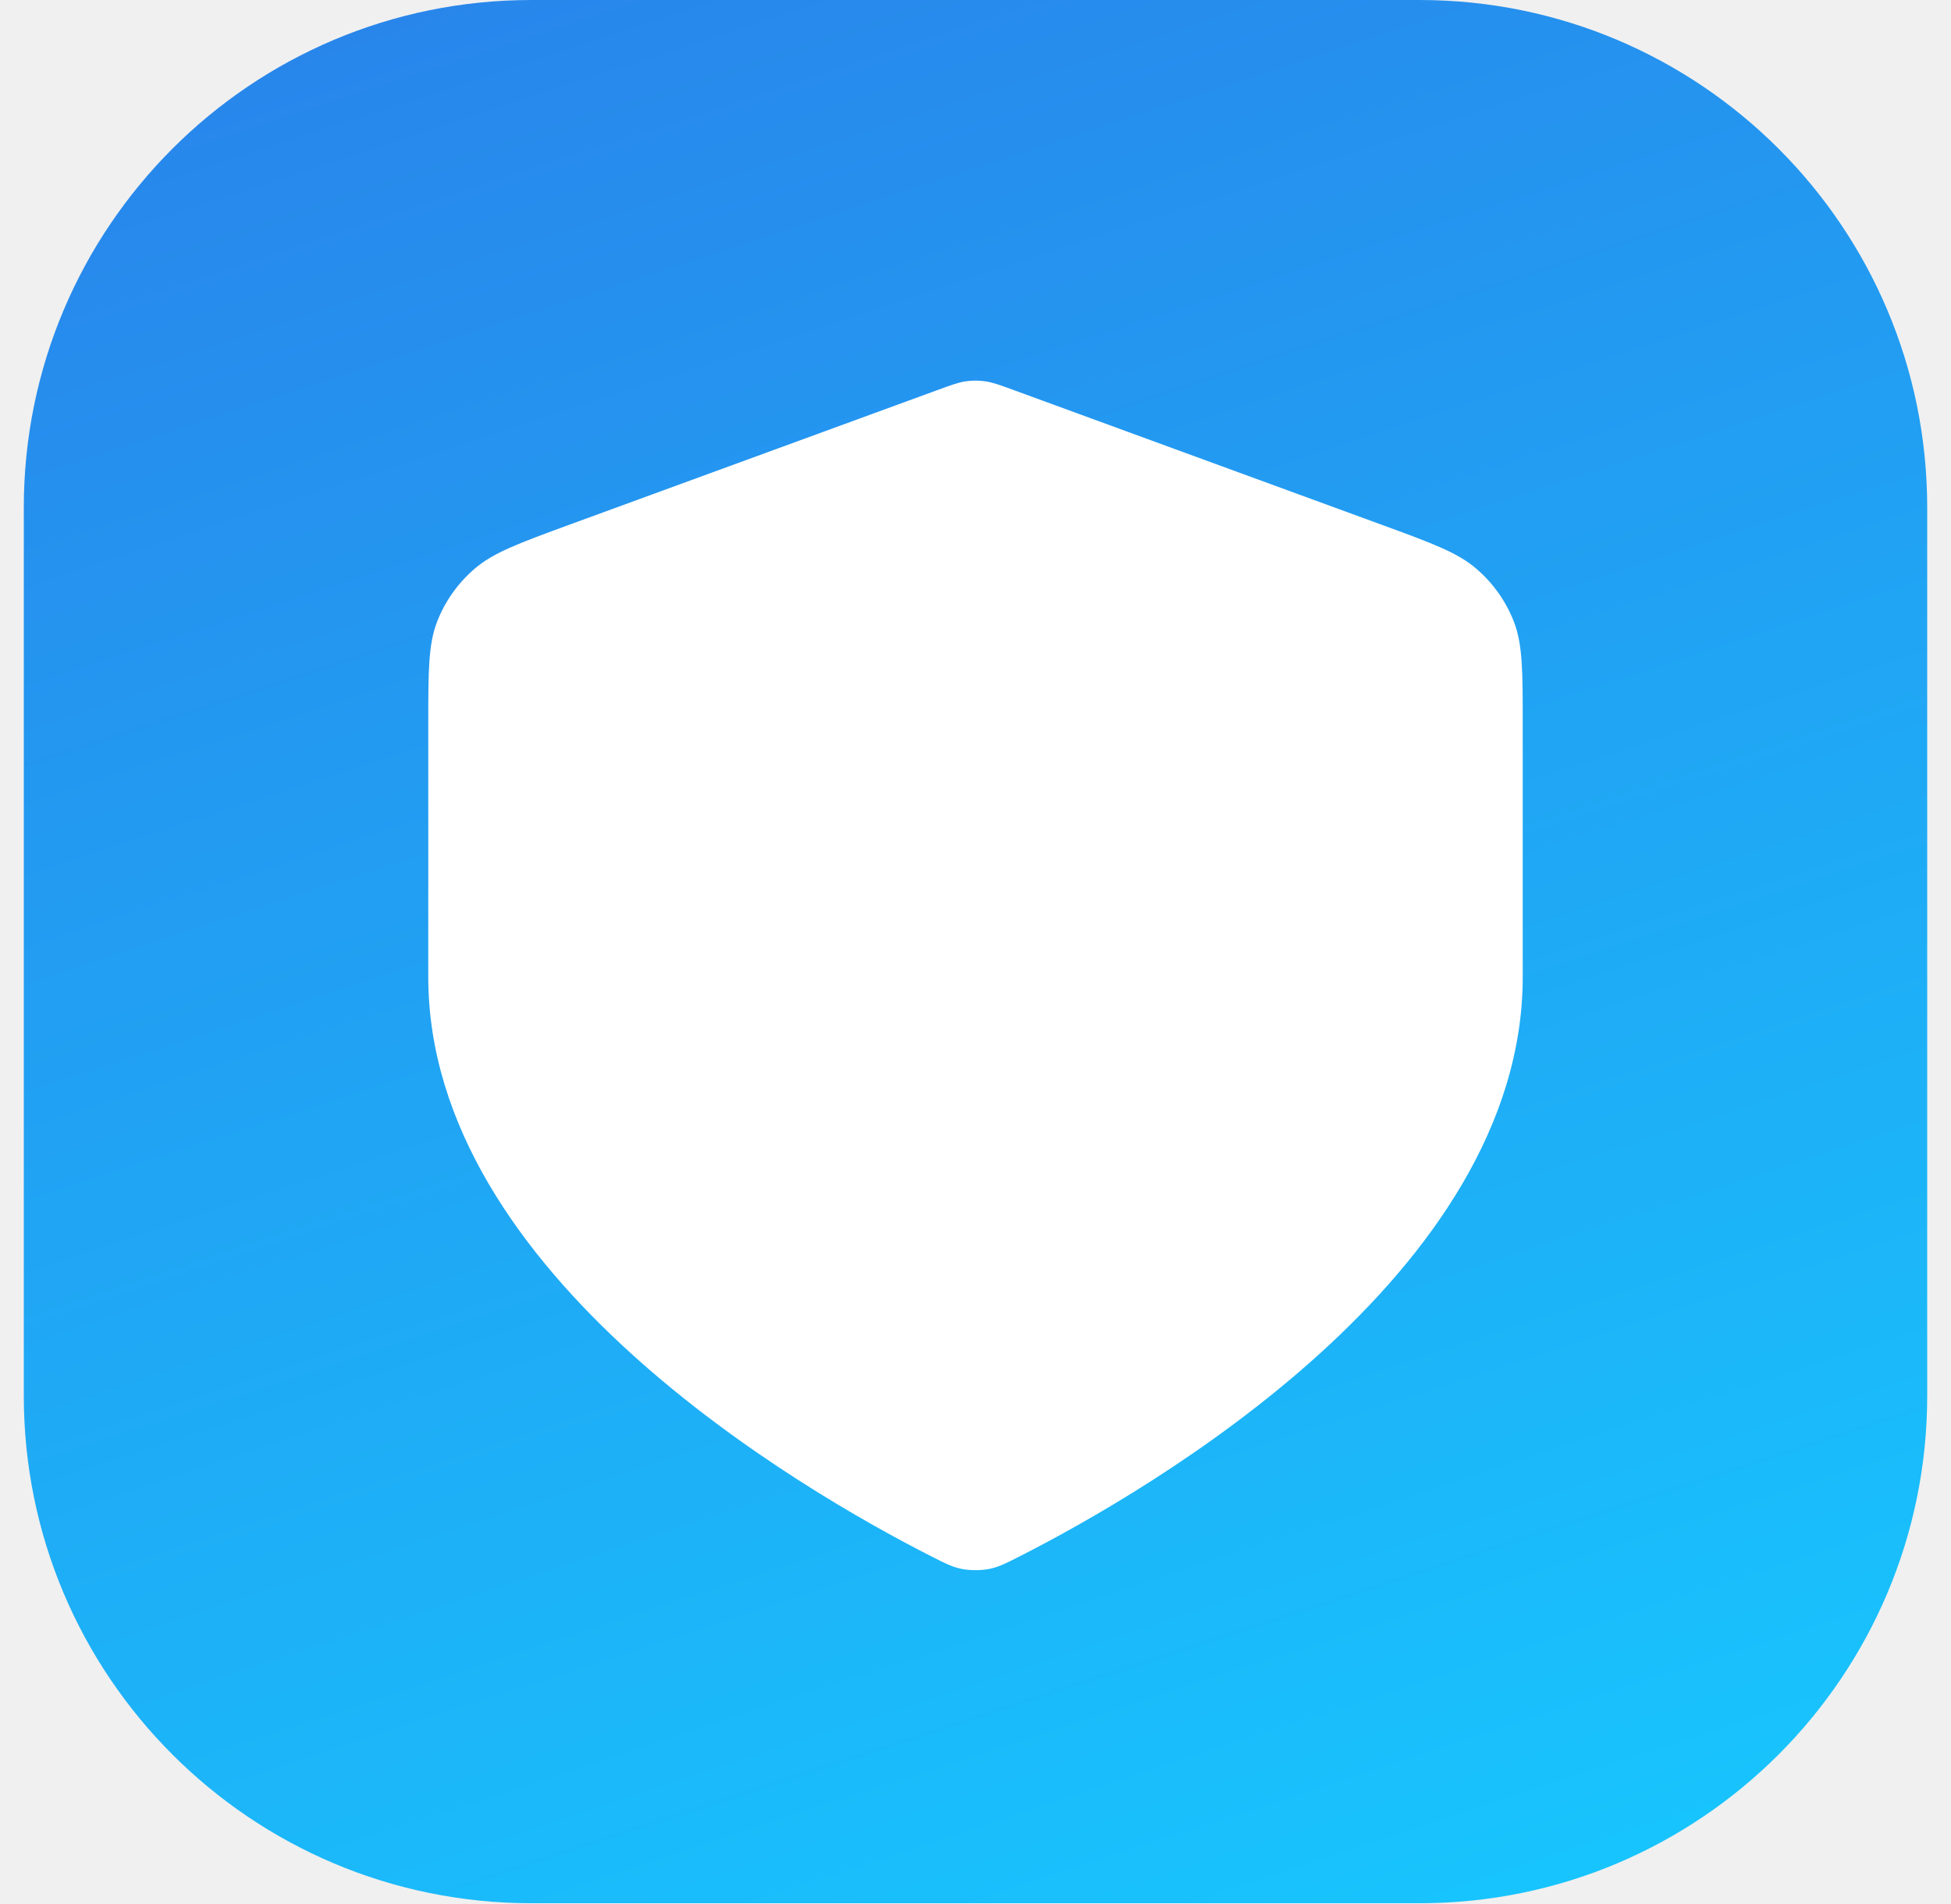
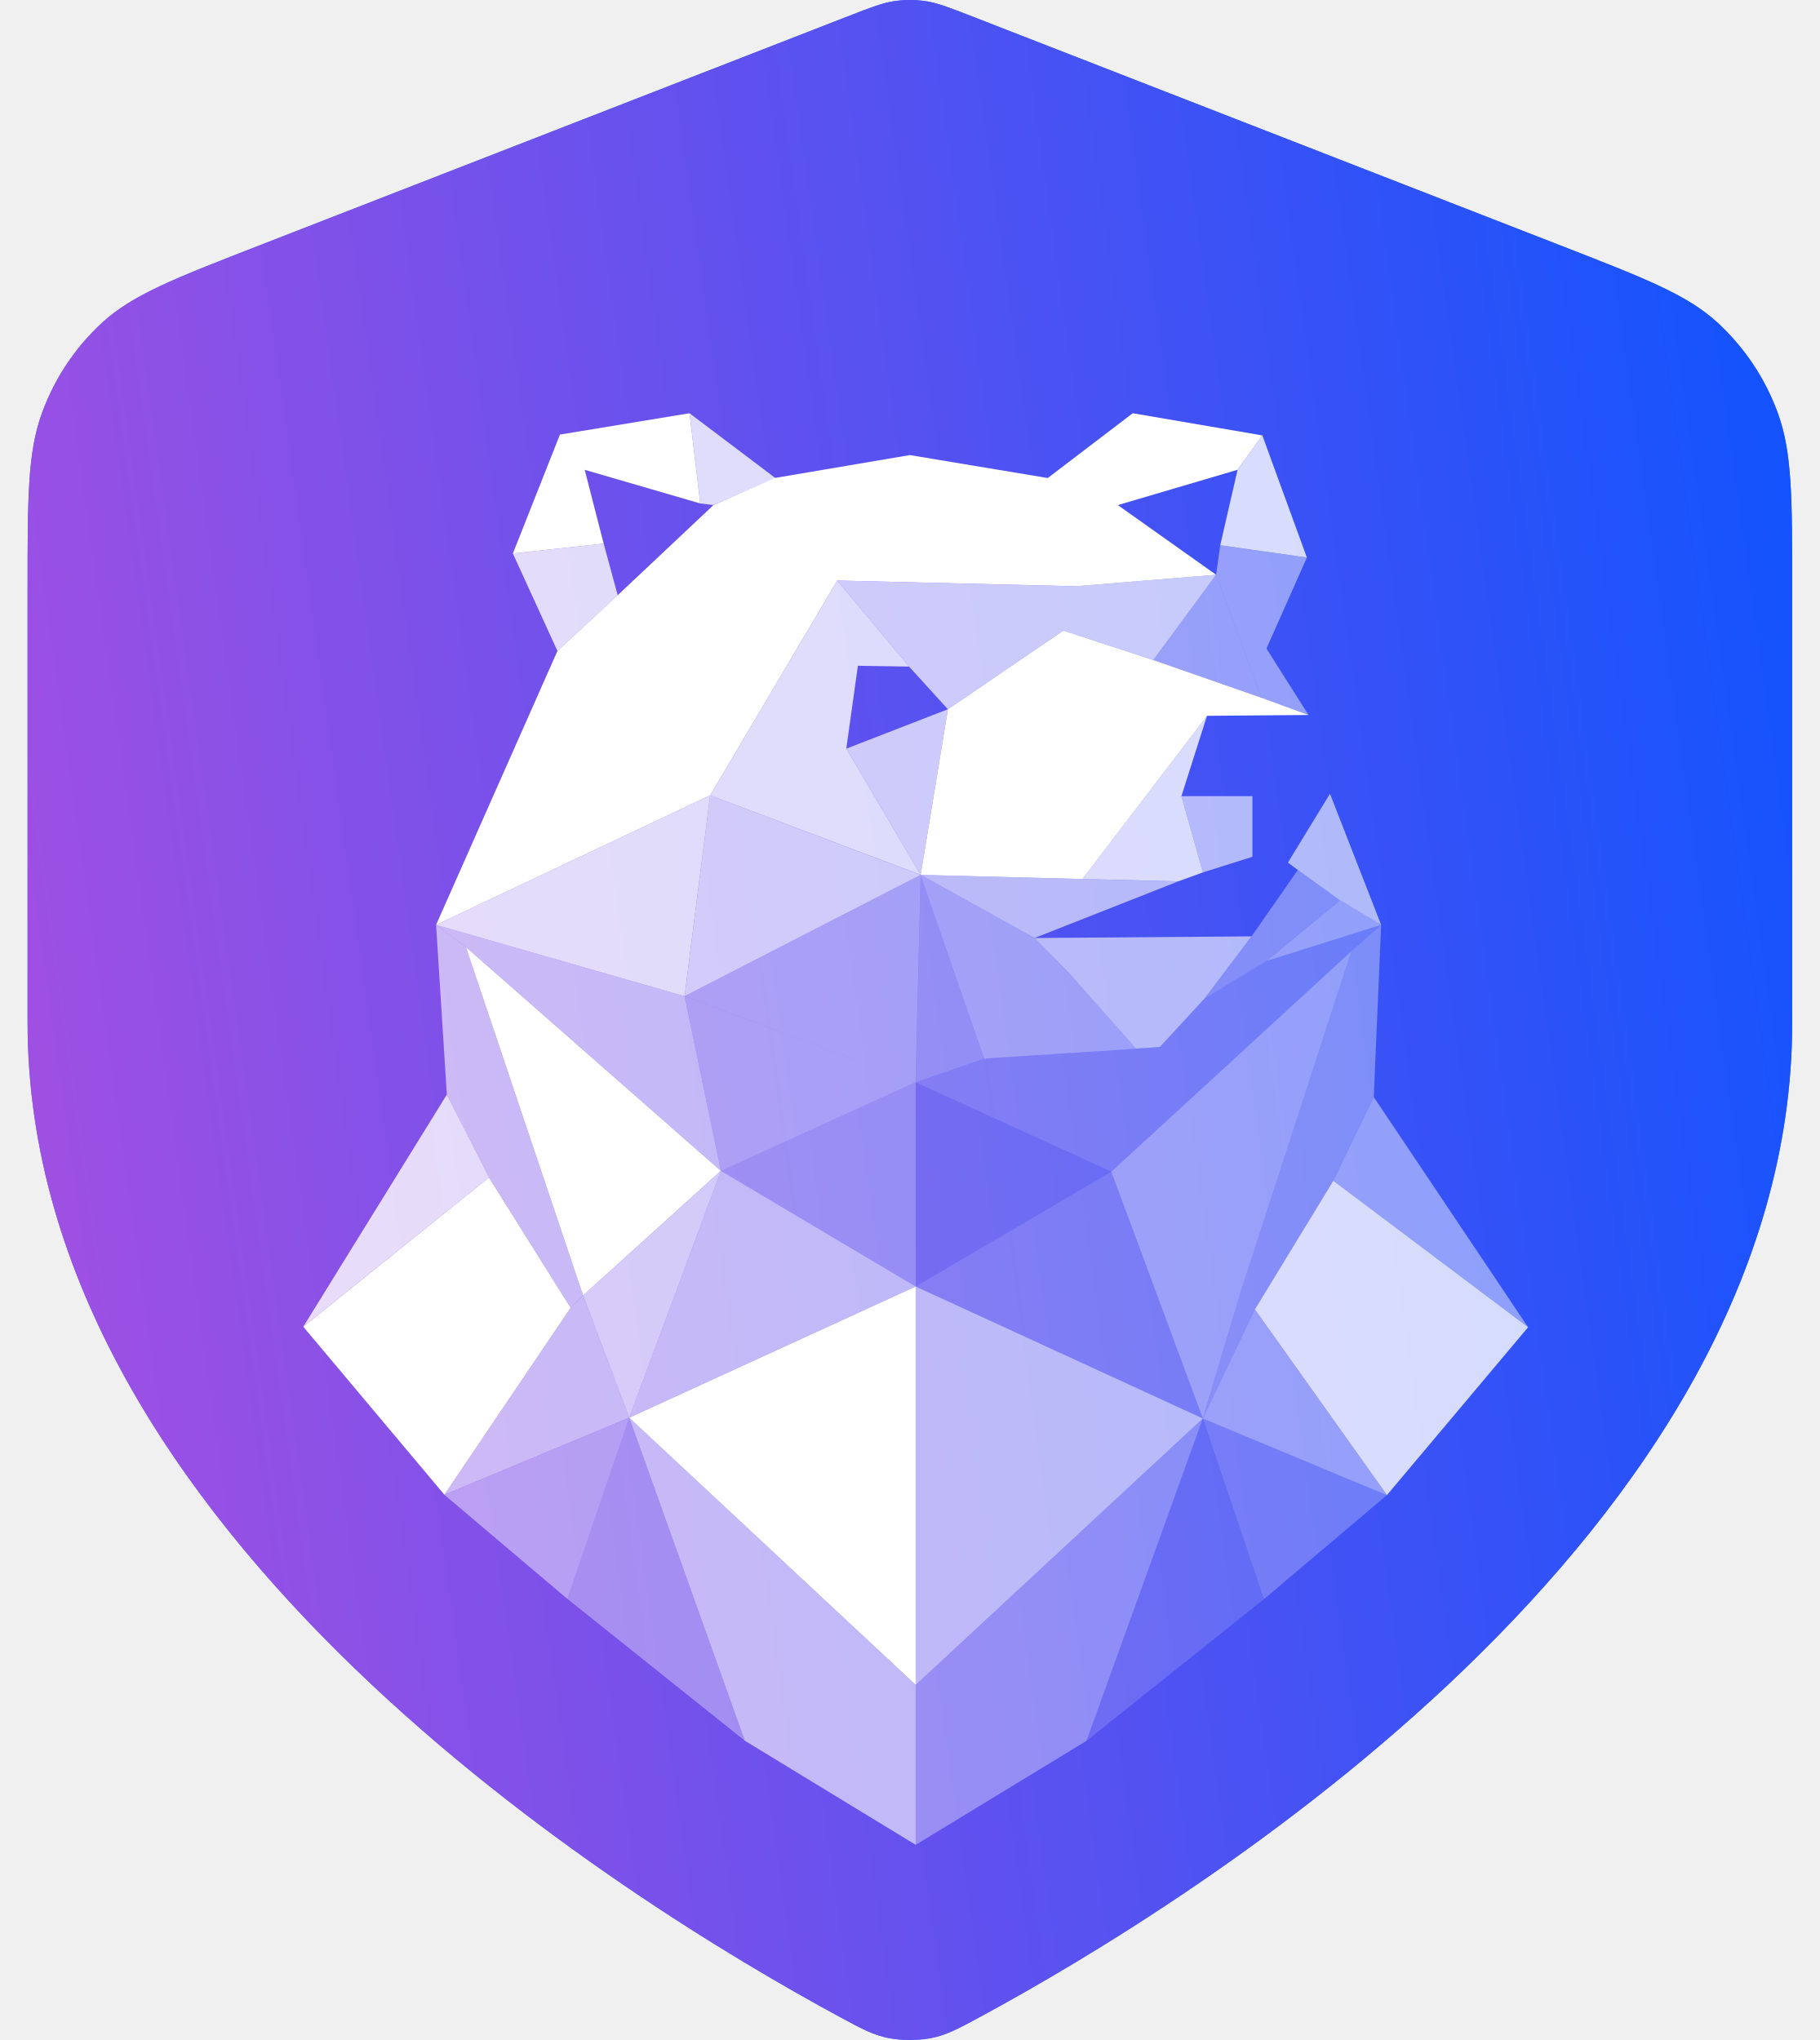
- <svg xmlns="http://www.w3.org/2000/svg" width="41" height="40" viewBox="0 0 41 40" fill="none">
-   <rect x=".5" width="40" height="40" rx="10.667" fill="url(#a)" />
-   <path d="M32 20.531c0 6.26-7.849 10.794-10.578 12.182-.295.15-.443.225-.647.264-.16.03-.39.03-.55 0-.204-.039-.352-.114-.647-.264C16.848 31.325 9 26.79 9 20.531v-5.306c0-1.122 0-1.683.188-2.165.166-.426.436-.806.786-1.107.397-.341.935-.538 2.01-.932l7.708-2.82c.3-.11.449-.165.602-.187q.206-.029.412 0c.153.022.303.077.602.186l7.707 2.821c1.076.394 1.614.59 2.01.932.351.301.62.681.787 1.107.188.482.188 1.043.188 2.165z" fill="#fff" />
+ <svg xmlns="http://www.w3.org/2000/svg" width="33" height="37" viewBox="0 0 33 37" fill="none">
+   <path d="M32.5 18.546c0 9.263-10.92 15.975-14.717 18.03-.41.222-.616.333-.901.39a2.2 2.2 0 0 1-.764 0c-.285-.057-.49-.168-.9-.39C11.42 34.52.5 27.809.5 18.546v-7.853c0-1.66 0-2.49.262-3.204A4.16 4.16 0 0 1 1.855 5.85c.552-.504 1.3-.796 2.798-1.379L15.376.296c.416-.162.624-.243.838-.275q.286-.042.572 0c.214.032.422.113.838.275l10.723 4.175c1.497.583 2.246.875 2.798 1.38a4.16 4.16 0 0 1 1.093 1.638c.262.713.262 1.543.262 3.204z" fill="#3772FF" />
+   <path d="M32.5 18.546c0 9.263-10.92 15.975-14.717 18.03-.41.222-.616.333-.901.39a2.2 2.2 0 0 1-.764 0c-.285-.057-.49-.168-.9-.39C11.42 34.52.5 27.809.5 18.546v-7.853c0-1.66 0-2.49.262-3.204A4.16 4.16 0 0 1 1.855 5.85c.552-.504 1.3-.796 2.798-1.379L15.376.296c.416-.162.624-.243.838-.275q.286-.042.572 0c.214.032.422.113.838.275l10.723 4.175c1.497.583 2.246.875 2.798 1.38a4.16 4.16 0 0 1 1.093 1.638c.262.713.262 1.543.262 3.204z" fill="url(#a)" />
+   <path d="m21.813 25.728-2.11 5.846 3.218-2.57zm-5.208-6.098v3.703l3.547-2.082z" fill="#fff" fill-opacity=".15" />
+   <path d="m22.921 29.004-1.108-3.277 3.338 1.39z" fill="#fff" fill-opacity=".25" />
+   <path d="m20.152 21.251-3.547 2.082 5.208 2.394zm-2.29-2.052-1.257.431 3.547 1.621 4.356-4 .538-.476-2.08.654-1.123.684-.808.878z" fill="#fff" fill-opacity=".25" />
+   <path d="M16.605 30.56v2.9l3.098-1.886 2.11-5.847zm.09-14.692 1.167 3.33-1.257.432zm8.351.907-.134 3.123-.734 1.517-1.422 2.335-.942 1.977.673-2.26 2.02-6.216zm-13.635 8.937 2.096 5.86-3.218-2.573zm5.194-6.082v3.703l-3.533-2.097zm6.091-2.647-.853 1.13 1.123-.684 1.332-1.1-.763-.55z" fill="#fff" fill-opacity=".35" />
+   <path d="m24.912 19.898 2.798 4.174-3.532-2.657zm.238 7.22-2.394-3.368-.943 1.978zm-12.736-9.049 4.19 1.561-3.532 1.607z" fill="#fff" fill-opacity=".45" />
+   <path fill-rule="evenodd" clip-rule="evenodd" d="m24.507 17.251-4.355 4 1.661 4.477.674-2.26z" fill="#fff" fill-opacity=".45" />
+   <path d="m16.695 15.868-4.281 2.201 4.19 1.562zm7.603.462.748.445-2.08.655z" fill="#fff" fill-opacity=".45" />
+   <path fill-rule="evenodd" clip-rule="evenodd" d="m16.694 15.868 1.168 3.346.015-.016 2.724-.177-1.213-1.368-.628-.64z" fill="#fff" fill-opacity=".45" />
+   <path d="m20.915 11.971 1.138-1.546.823 2.23z" fill="#fff" fill-opacity=".45" />
+   <path d="m22.966 11.763.763 1.205-.853-.312-.823-2.231.075-.535 1.571.223zM10.289 29l1.122-3.287-3.353 1.398z" fill="#fff" fill-opacity=".45" />
+   <path d="m8.448 17.176-.54-.401.195 3.078.764 1.502 1.481 2.365.225-.223zm4.625 4.06 3.532 2.097-5.194 2.38z" fill="#fff" fill-opacity=".6" />
+   <path d="m7.909 16.775 4.505 1.294.658 3.167-4.624-4.06zm8.696 13.785v-7.227l5.208 2.394zm2.769-12.923L20.6 19.02l.434-.03.808-.877.853-1.13-3.936.03zm4.744-3.241.928 2.379-.748-.446-.763-.55-.18-.134z" fill="#fff" fill-opacity=".6" />
+   <path d="m21.364 15.987-2.604 1.026-2.065-1.145zm1.347-1.547v1.1l-.898.283-.389-1.383zm-12.363 9.28.225-.223.838 2.215-3.353 1.398zm6.257 6.84v2.9l-3.098-1.888-2.096-5.86z" fill="#fff" fill-opacity=".6" />
+   <path d="m12.878 14.425 3.817 1.443-4.28 2.2zm-1.467 11.288 1.662-4.477-2.5 2.26zm3.937-12.135 1.347 2.29.494-3.004zm3.936-2.142-2.095 1.428-.704-.774-1.302-1.561 4.31.104 2.56-.208-1.138 1.546z" fill="#fff" fill-opacity=".7" />
+   <path d="m24.178 21.415-1.422 2.334 2.395 3.368 2.56-3.045zM12.504 7.495 14.06 8.67l-1.122.49-.24-.029zm.374 6.93-4.97 2.35 4.506 1.294zm6.75 1.517 2.26-2.96-.464 1.458.39 1.383-.45.163z" fill="#fff" fill-opacity=".8" />
+   <path d="m15.183 10.529 1.302 1.561-.928-.015-.21 1.502 1.348 2.29-3.817-1.442zm7.708-2.633.808 2.216-1.571-.223.314-1.368zM9.3 10.038l1.647-.178.255.937-1.093 1.011zm-1.197 9.815L5.5 24.062l3.368-2.707z" fill="#fff" fill-opacity=".8" />
+   <path d="m13.072 21.236-4.624-4.06 2.125 6.32zm3.533 9.324v-7.227l-5.194 2.38zm2.679-19.124 1.631.535 1.961.684.853.313-1.84.015-2.26 2.96-2.934-.075.494-3.004z" fill="#fff" />
+   <path d="m20.541 7.495 2.35.402-.45.624-2.17.64 1.782 1.264-2.545.208-4.325-.104-2.305 3.896-4.97 2.35 2.2-4.967 1.108-1.026 1.722-1.621 1.107-.491 2.455-.416 2.5.416zm-8.037 0 .194 1.636-2.095-.61.344 1.339-1.646.178.853-2.156zM8.867 21.356l1.481 2.364-2.29 3.39L5.5 24.063z" fill="#fff" />
  <defs>
-     <linearGradient id="a" x1="0" y1="0" x2="15.691" y2="47.954" gradientUnits="userSpaceOnUse">
-       <stop stop-color="#2982EA" />
-       <stop offset="1" stop-color="#17C8FE" />
+     <linearGradient id="a" x1=".53" y1="37" x2="36.999" y2="31.89" gradientUnits="userSpaceOnUse">
+       <stop stop-color="#A950E1" />
+       <stop offset="1" stop-color="#0E53FE" />
    </linearGradient>
  </defs>
</svg>
